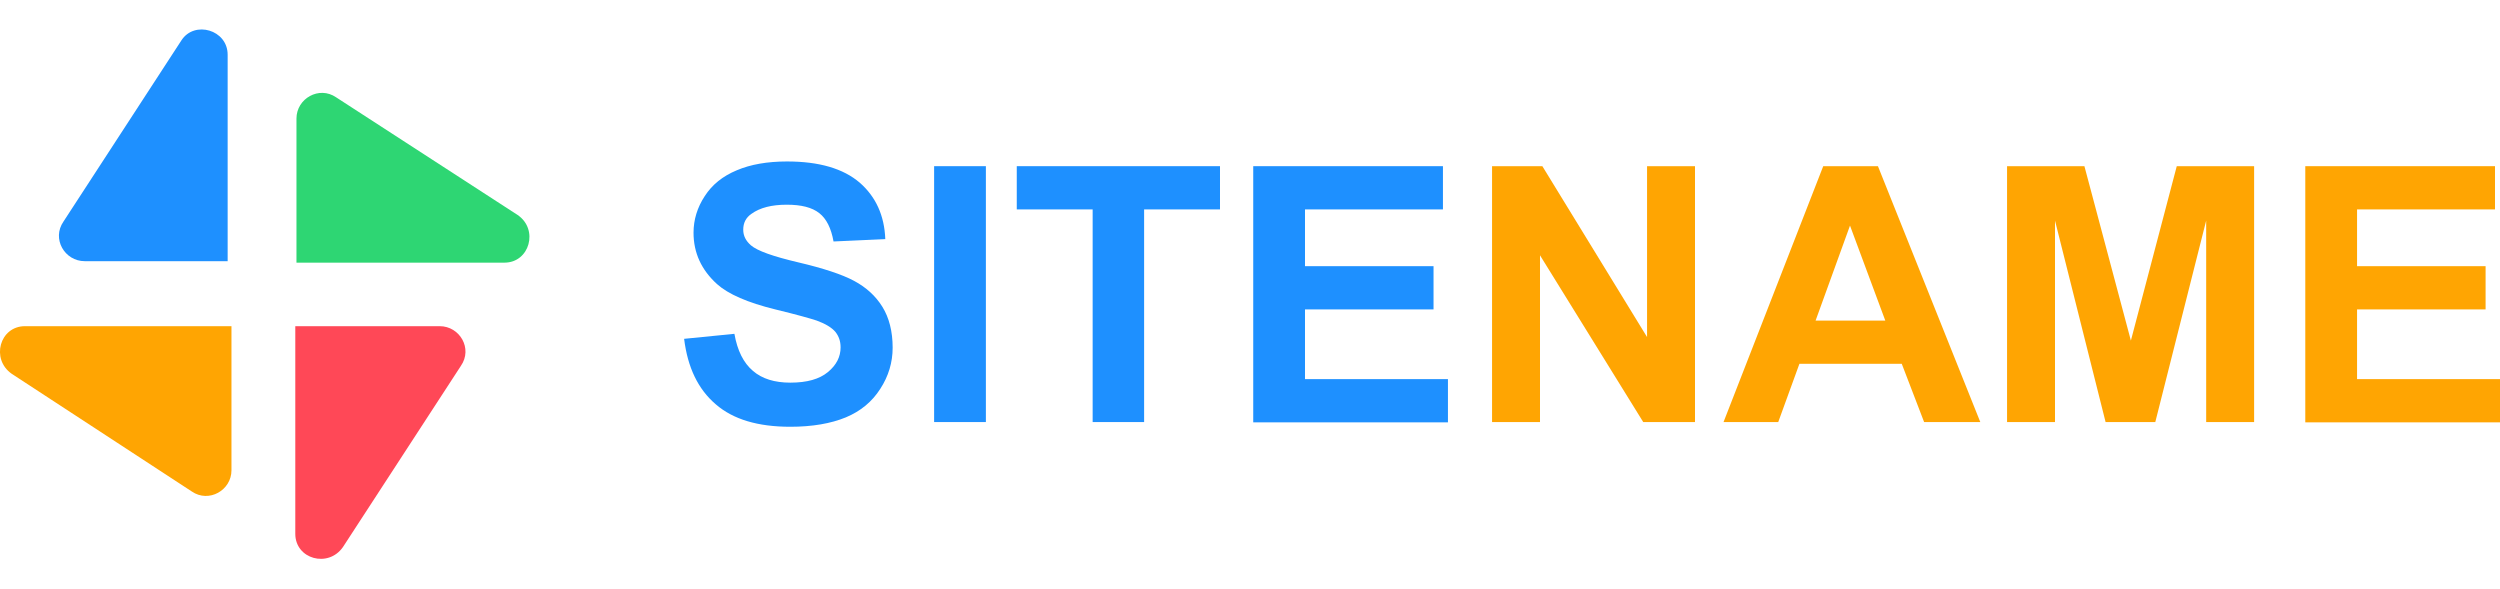
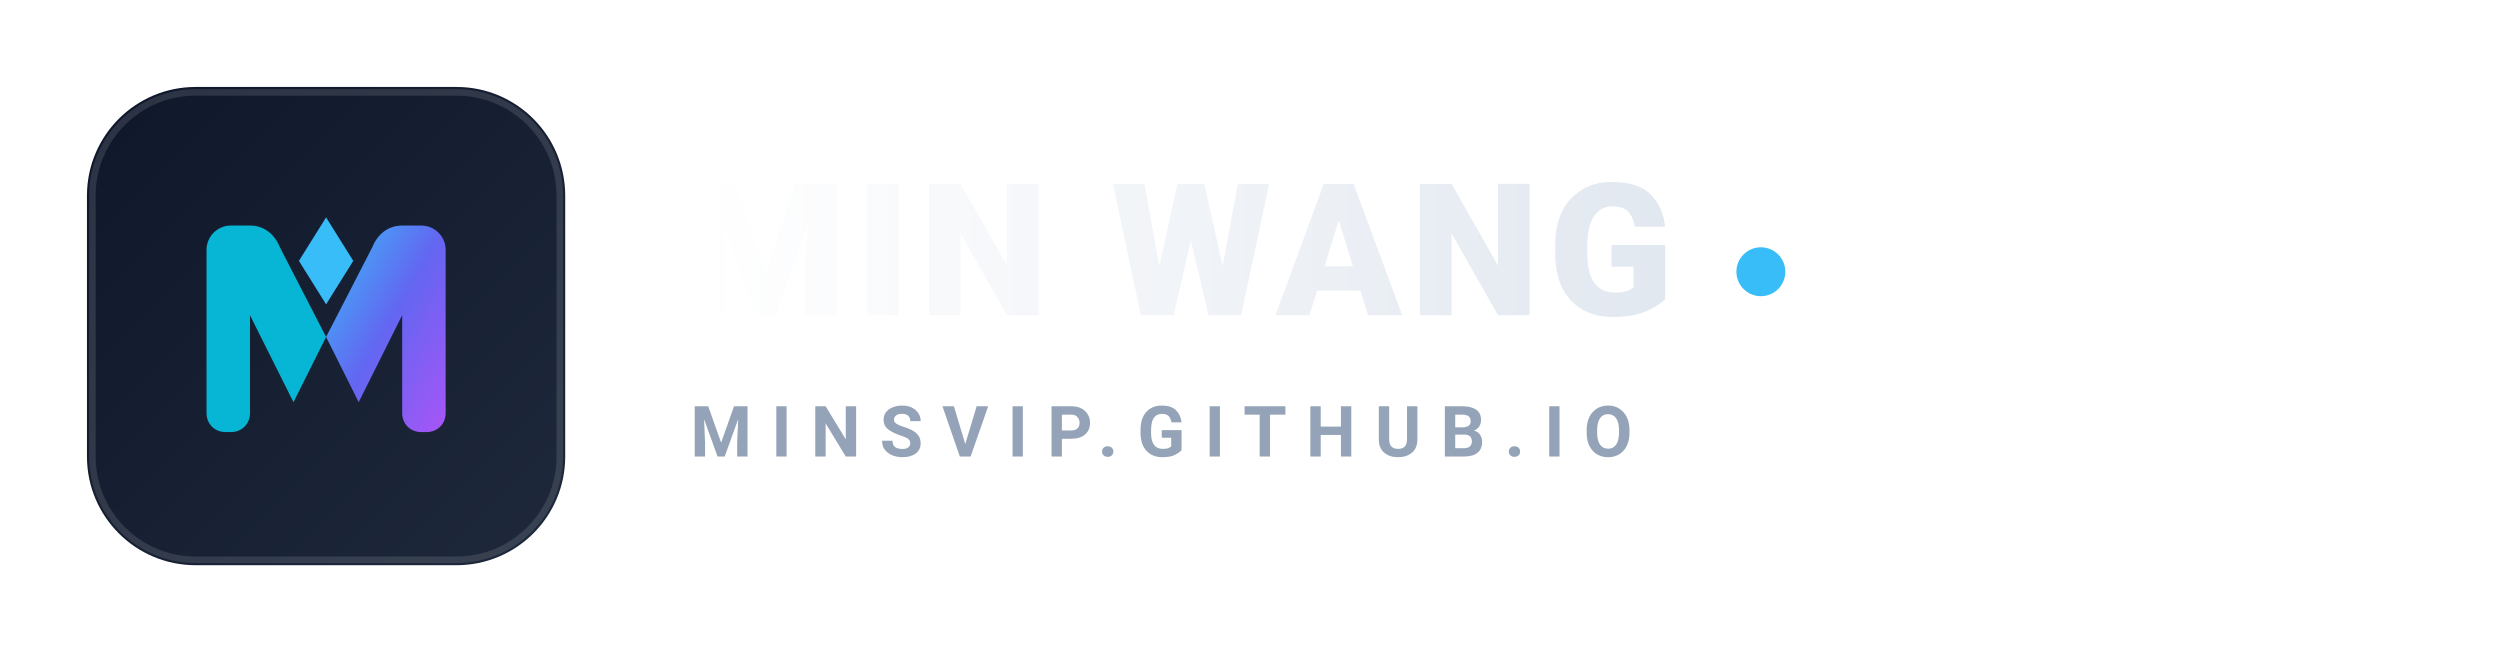
- <svg xmlns="http://www.w3.org/2000/svg" version="1.1" id="图层_1" x="0px" y="0px" viewBox="0 0 850 200" style="enable-background:new 0 0 850 200;" xml:space="preserve">
-   <style type="text/css">
- 	.st0{fill:#1E90FF;}
- 	.st1{fill:#2ED673;}
- 	.st2{fill:#FF4857;}
- 	.st3{fill:#FFA502;}
- </style>
-   <g>
-     <path class="st0" d="M77.4,18.6v70.2H28.8c-6.8,0-11.3-7.6-7.2-13.5l40.1-61.6C66.1,6.9,77.4,10.1,77.4,18.6z" />
-     <path class="st1" d="M171.5,89.3h-70.7v-49c0-6.8,7.7-11.2,13.5-7.2l61.7,40C183.2,78,180.1,89.3,171.5,89.3z" />
-     <path class="st2" d="M100.4,181.5v-70.6h49.1c6.8,0,11.3,7.6,7.2,13.5L116.6,186C111.6,193.2,100.4,190.1,100.4,181.5L100.4,181.5z   " />
-     <path class="st3" d="M8.5,110.9h70.2v49c0,6.8-7.7,11.2-13.5,7.2L4,127.1C-3.2,122.1-0.1,110.9,8.5,110.9z" />
+ <svg xmlns="http://www.w3.org/2000/svg" viewBox="0 0 460 120" width="100%" height="100%">
+   <defs>
+     <linearGradient id="brandBg" x1="0%" y1="0%" x2="100%" y2="100%">
+       <stop offset="0%" stop-color="#0F172A" />
+       <stop offset="100%" stop-color="#1E293B" />
+     </linearGradient>
+     <linearGradient id="brandGrad" x1="0%" y1="0%" x2="100%" y2="100%">
+       <stop offset="0%" stop-color="#38BDF8" />
+       <stop offset="50%" stop-color="#6366F1" />
+       <stop offset="100%" stop-color="#A855F7" />
+     </linearGradient>
+     <linearGradient id="textGrad" x1="0%" y1="0%" x2="100%" y2="0%">
+       <stop offset="0%" stop-color="#FFFFFF" />
+       <stop offset="100%" stop-color="#E2E8F0" />
+     </linearGradient>
+     <filter id="brandGlow" x="-20%" y="-20%" width="140%" height="140%">
+       <feGaussianBlur stdDeviation="3" result="blur" />
+       <feComposite in="SourceGraphic" in2="blur" operator="over" />
+     </filter>
+   </defs>
+   <g transform="translate(16, 16)">
+     <rect width="88" height="88" rx="20" fill="url(#brandBg)" />
+     <rect x="1" y="1" width="86" height="86" rx="19" fill="none" stroke="rgba(255,255,255,0.12)" stroke-width="1.2" />
+     <path d="M 22,60 L 22,30 C 22,27.5 24,25.5 26.5,25.5 L 30,25.5 C 32.5,25.5 34.5,27 35.5,29.5 L 44,46 L 38,58 L 30,42 L 30,60 C 30,62 28.5,63.5 26.5,63.5 L 25.5,63.5 C 23.5,63.5 22,62 22,60 Z" fill="#06B6D4" />
+     <path d="M 66,60 L 66,30 C 66,27.5 64,25.5 61.5,25.5 L 58,25.5 C 55.5,25.5 53.5,27 52.5,29.5 L 44,46 L 50,58 L 58,42 L 58,60 C 58,62 59.5,63.5 61.5,63.5 L 62.5,63.5 C 64.5,63.5 66,62 66,60 Z" fill="url(#brandGrad)" />
+     <polygon points="44,24 49,32 44,40 39,32" fill="#38BDF8" />
  </g>
-   <g>
-     <path class="st0" d="M232.6,115.2l17.1-1.7c1,5.7,3.1,9.9,6.3,12.6c3.1,2.7,7.4,4,12.7,4c5.7,0,9.9-1.2,12.8-3.6   c2.9-2.4,4.3-5.2,4.3-8.4c0-2.1-0.6-3.8-1.8-5.3c-1.2-1.4-3.3-2.7-6.3-3.8c-2.1-0.7-6.7-2-14.1-3.8c-9.4-2.3-16-5.2-19.8-8.6   c-5.3-4.8-8-10.6-8-17.5c0-4.4,1.3-8.6,3.8-12.4c2.5-3.9,6.1-6.8,10.9-8.8c4.7-2,10.4-3,17.1-3c10.9,0,19.1,2.4,24.7,7.2   c5.5,4.8,8.4,11.2,8.7,19.2l-17.6,0.8c-0.8-4.5-2.4-7.7-4.8-9.6c-2.5-2-6.2-2.9-11.1-2.9c-5.1,0-9.1,1-12,3.1   c-1.9,1.3-2.8,3.1-2.8,5.4c0,2.1,0.9,3.8,2.6,5.3c2.2,1.9,7.6,3.8,16.1,5.8c8.5,2,14.9,4.1,19,6.3c4.1,2.2,7.3,5.1,9.6,8.8   s3.5,8.4,3.5,13.9c0,5-1.4,9.7-4.2,14c-2.8,4.4-6.7,7.6-11.7,9.7c-5.1,2.1-11.4,3.2-18.9,3.2c-11,0-19.4-2.5-25.3-7.6   C237.3,132.3,233.8,124.9,232.6,115.2z" />
-     <path class="st0" d="M317.6,143.5v-87h17.6v87H317.6z" />
-     <path class="st0" d="M371.5,143.5V71.2h-25.8V56.5h69.1v14.7H389v72.3H371.5z" />
-     <path class="st0" d="M426.1,143.5v-87h64.5v14.7h-46.9v19.3h43.7v14.7h-43.7v23.7h48.6v14.7H426.1z" />
-     <path class="st3" d="M507.3,143.5v-87h17.1l35.6,58.1V56.5h16.3v87h-17.6l-35.1-56.7v56.7H507.3z" />
-     <path class="st3" d="M673.3,143.5h-19.1l-7.6-19.8h-34.8l-7.2,19.8h-18.6l33.9-87h18.6L673.3,143.5z M641,109l-12-32.3L617.3,109   H641z" />
-     <path class="st3" d="M682.4,143.5v-87h26.3l15.8,59.3l15.6-59.3h26.3v87h-16.3V75l-17.3,68.5h-16.9L698.7,75v68.5H682.4z" />
-     <path class="st3" d="M783.8,143.5v-87h64.5v14.7h-46.9v19.3h43.7v14.7h-43.7v23.7H850v14.7H783.8z" />
+   <g transform="translate(126, 0)">
+     <text x="0" y="58" font-family="-apple-system, BlinkMacSystemFont, 'Segoe UI', Roboto, 'Helvetica Neue', Arial, sans-serif" font-size="34" font-weight="800" letter-spacing="1.5" fill="url(#textGrad)">MIN WANG</text>
+     <circle cx="198" cy="50" r="4.5" fill="#38BDF8" />
+     <text x="1" y="84" font-family="-apple-system, BlinkMacSystemFont, 'Segoe UI', Roboto, 'Helvetica Neue', Arial, sans-serif" font-size="13" font-weight="600" letter-spacing="3.5" fill="#94A3B8">MINSVIP.GITHUB.IO</text>
  </g>
</svg>
